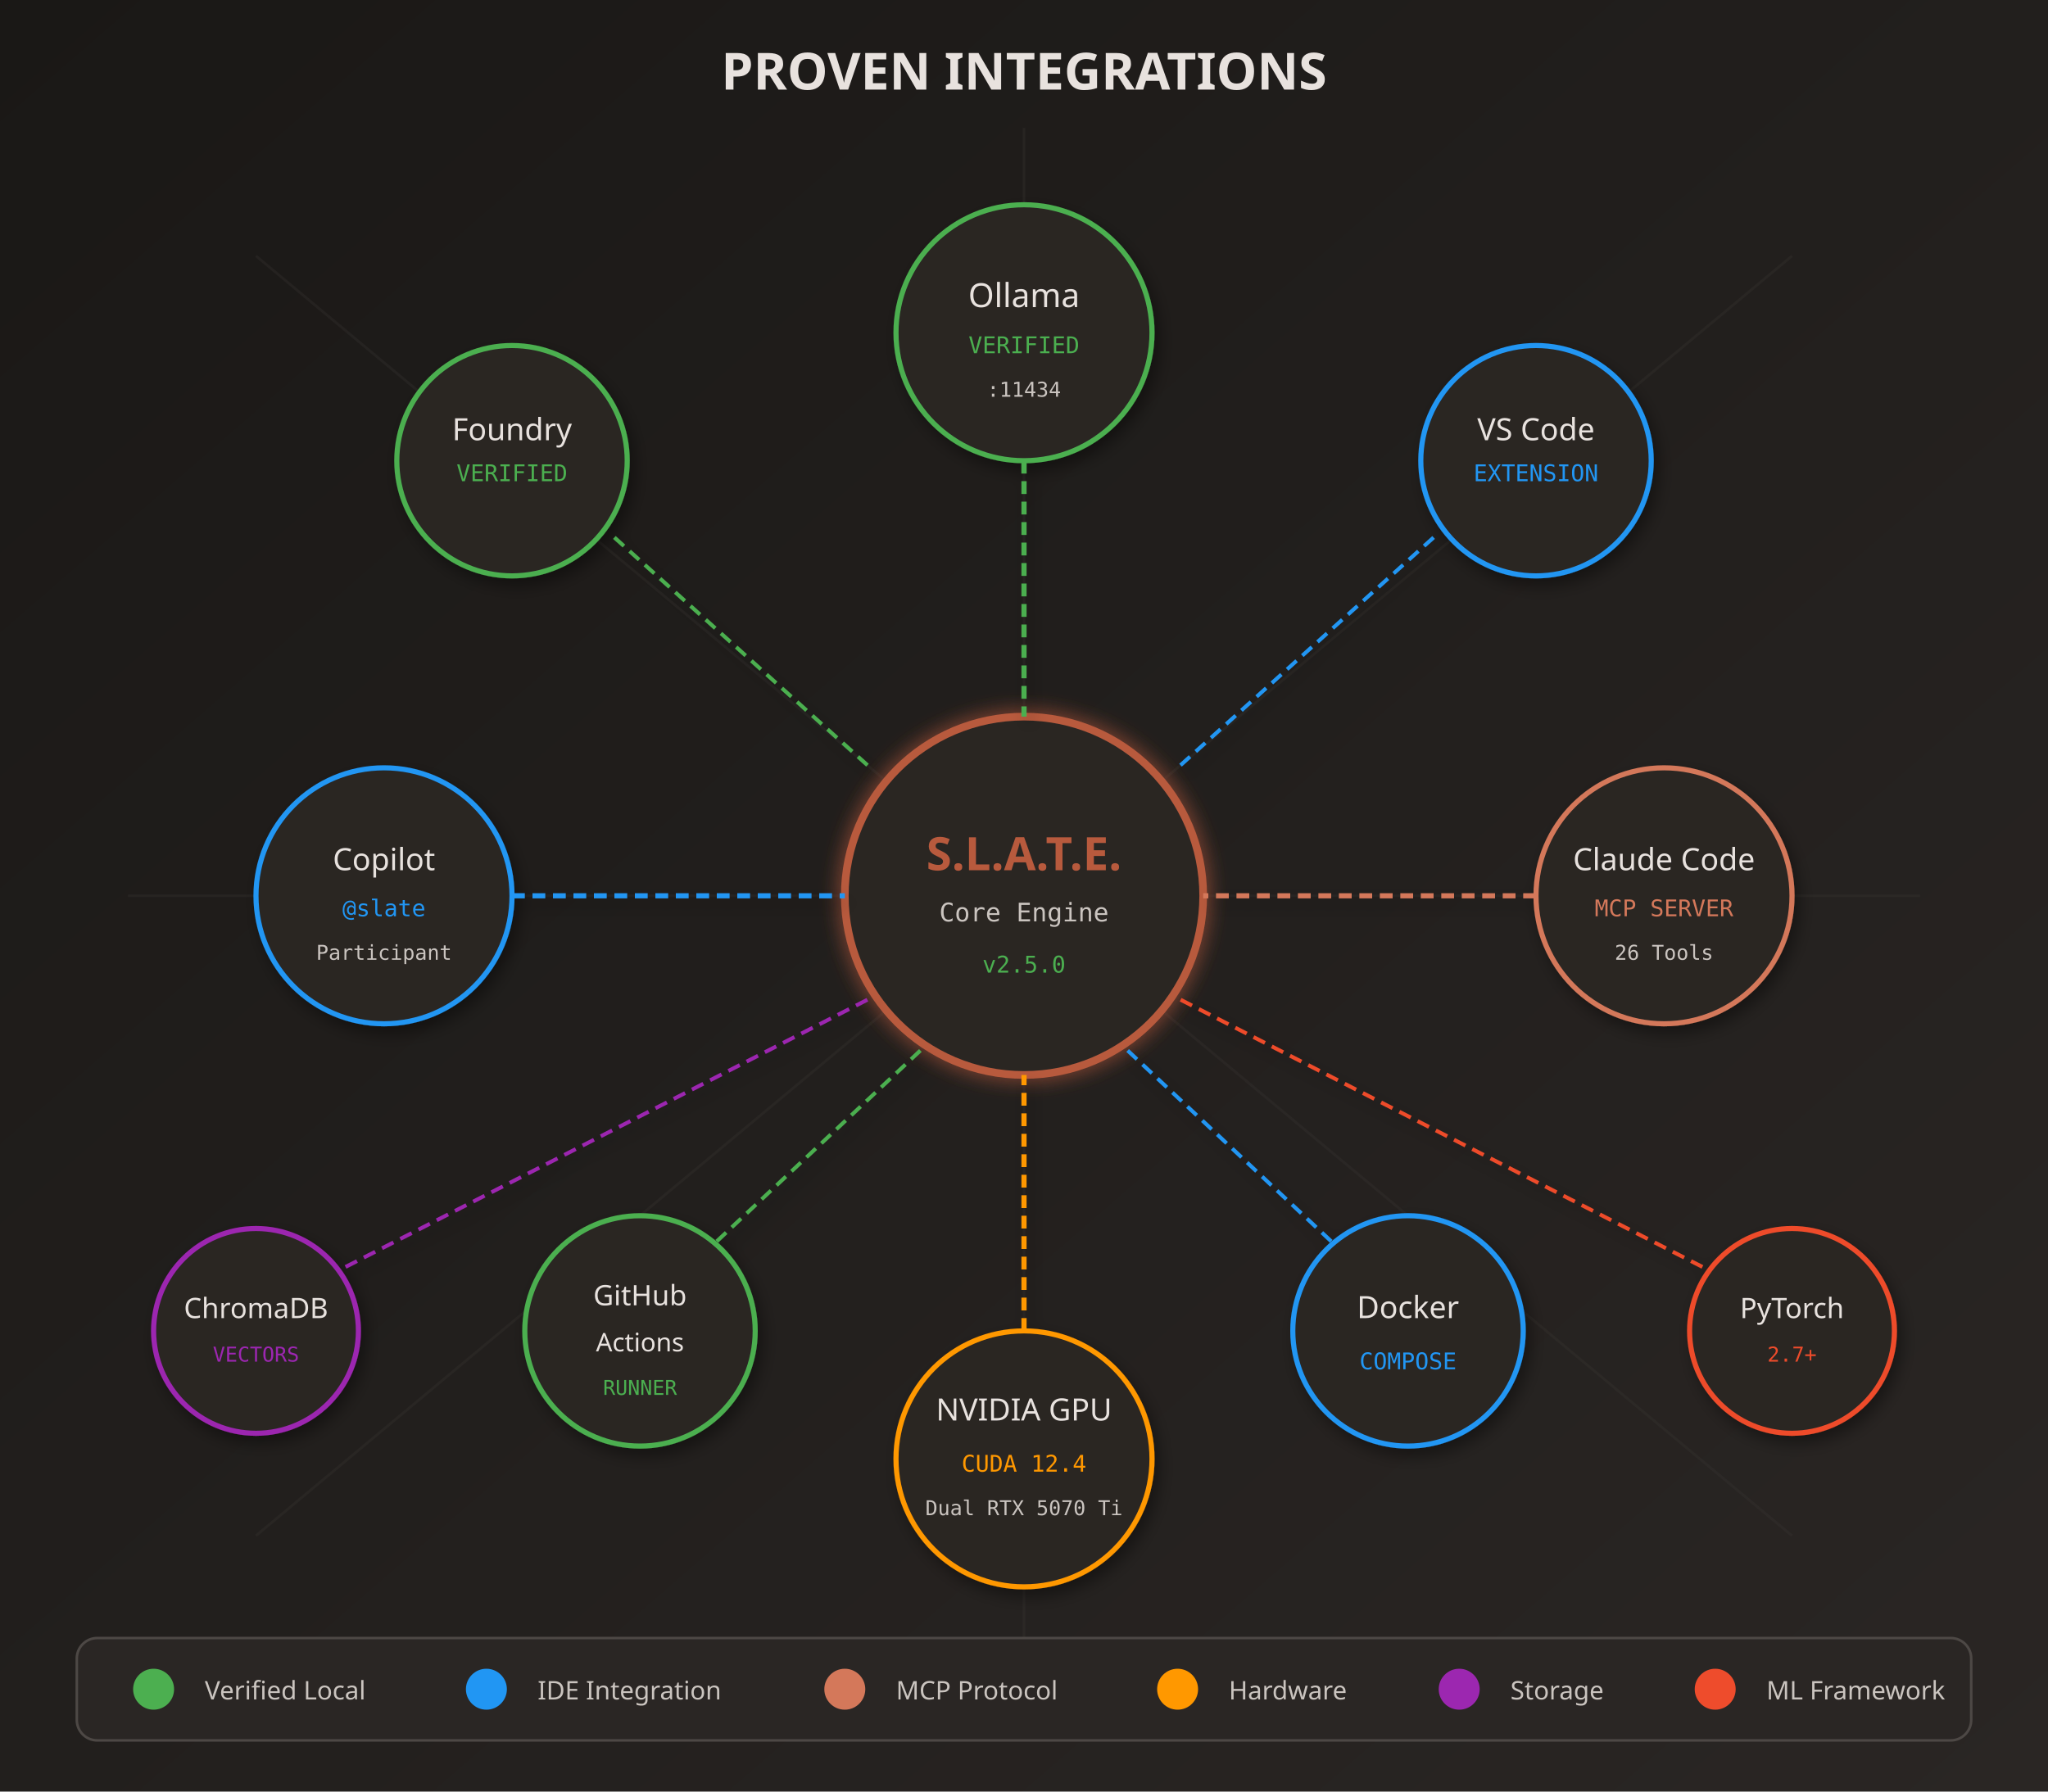
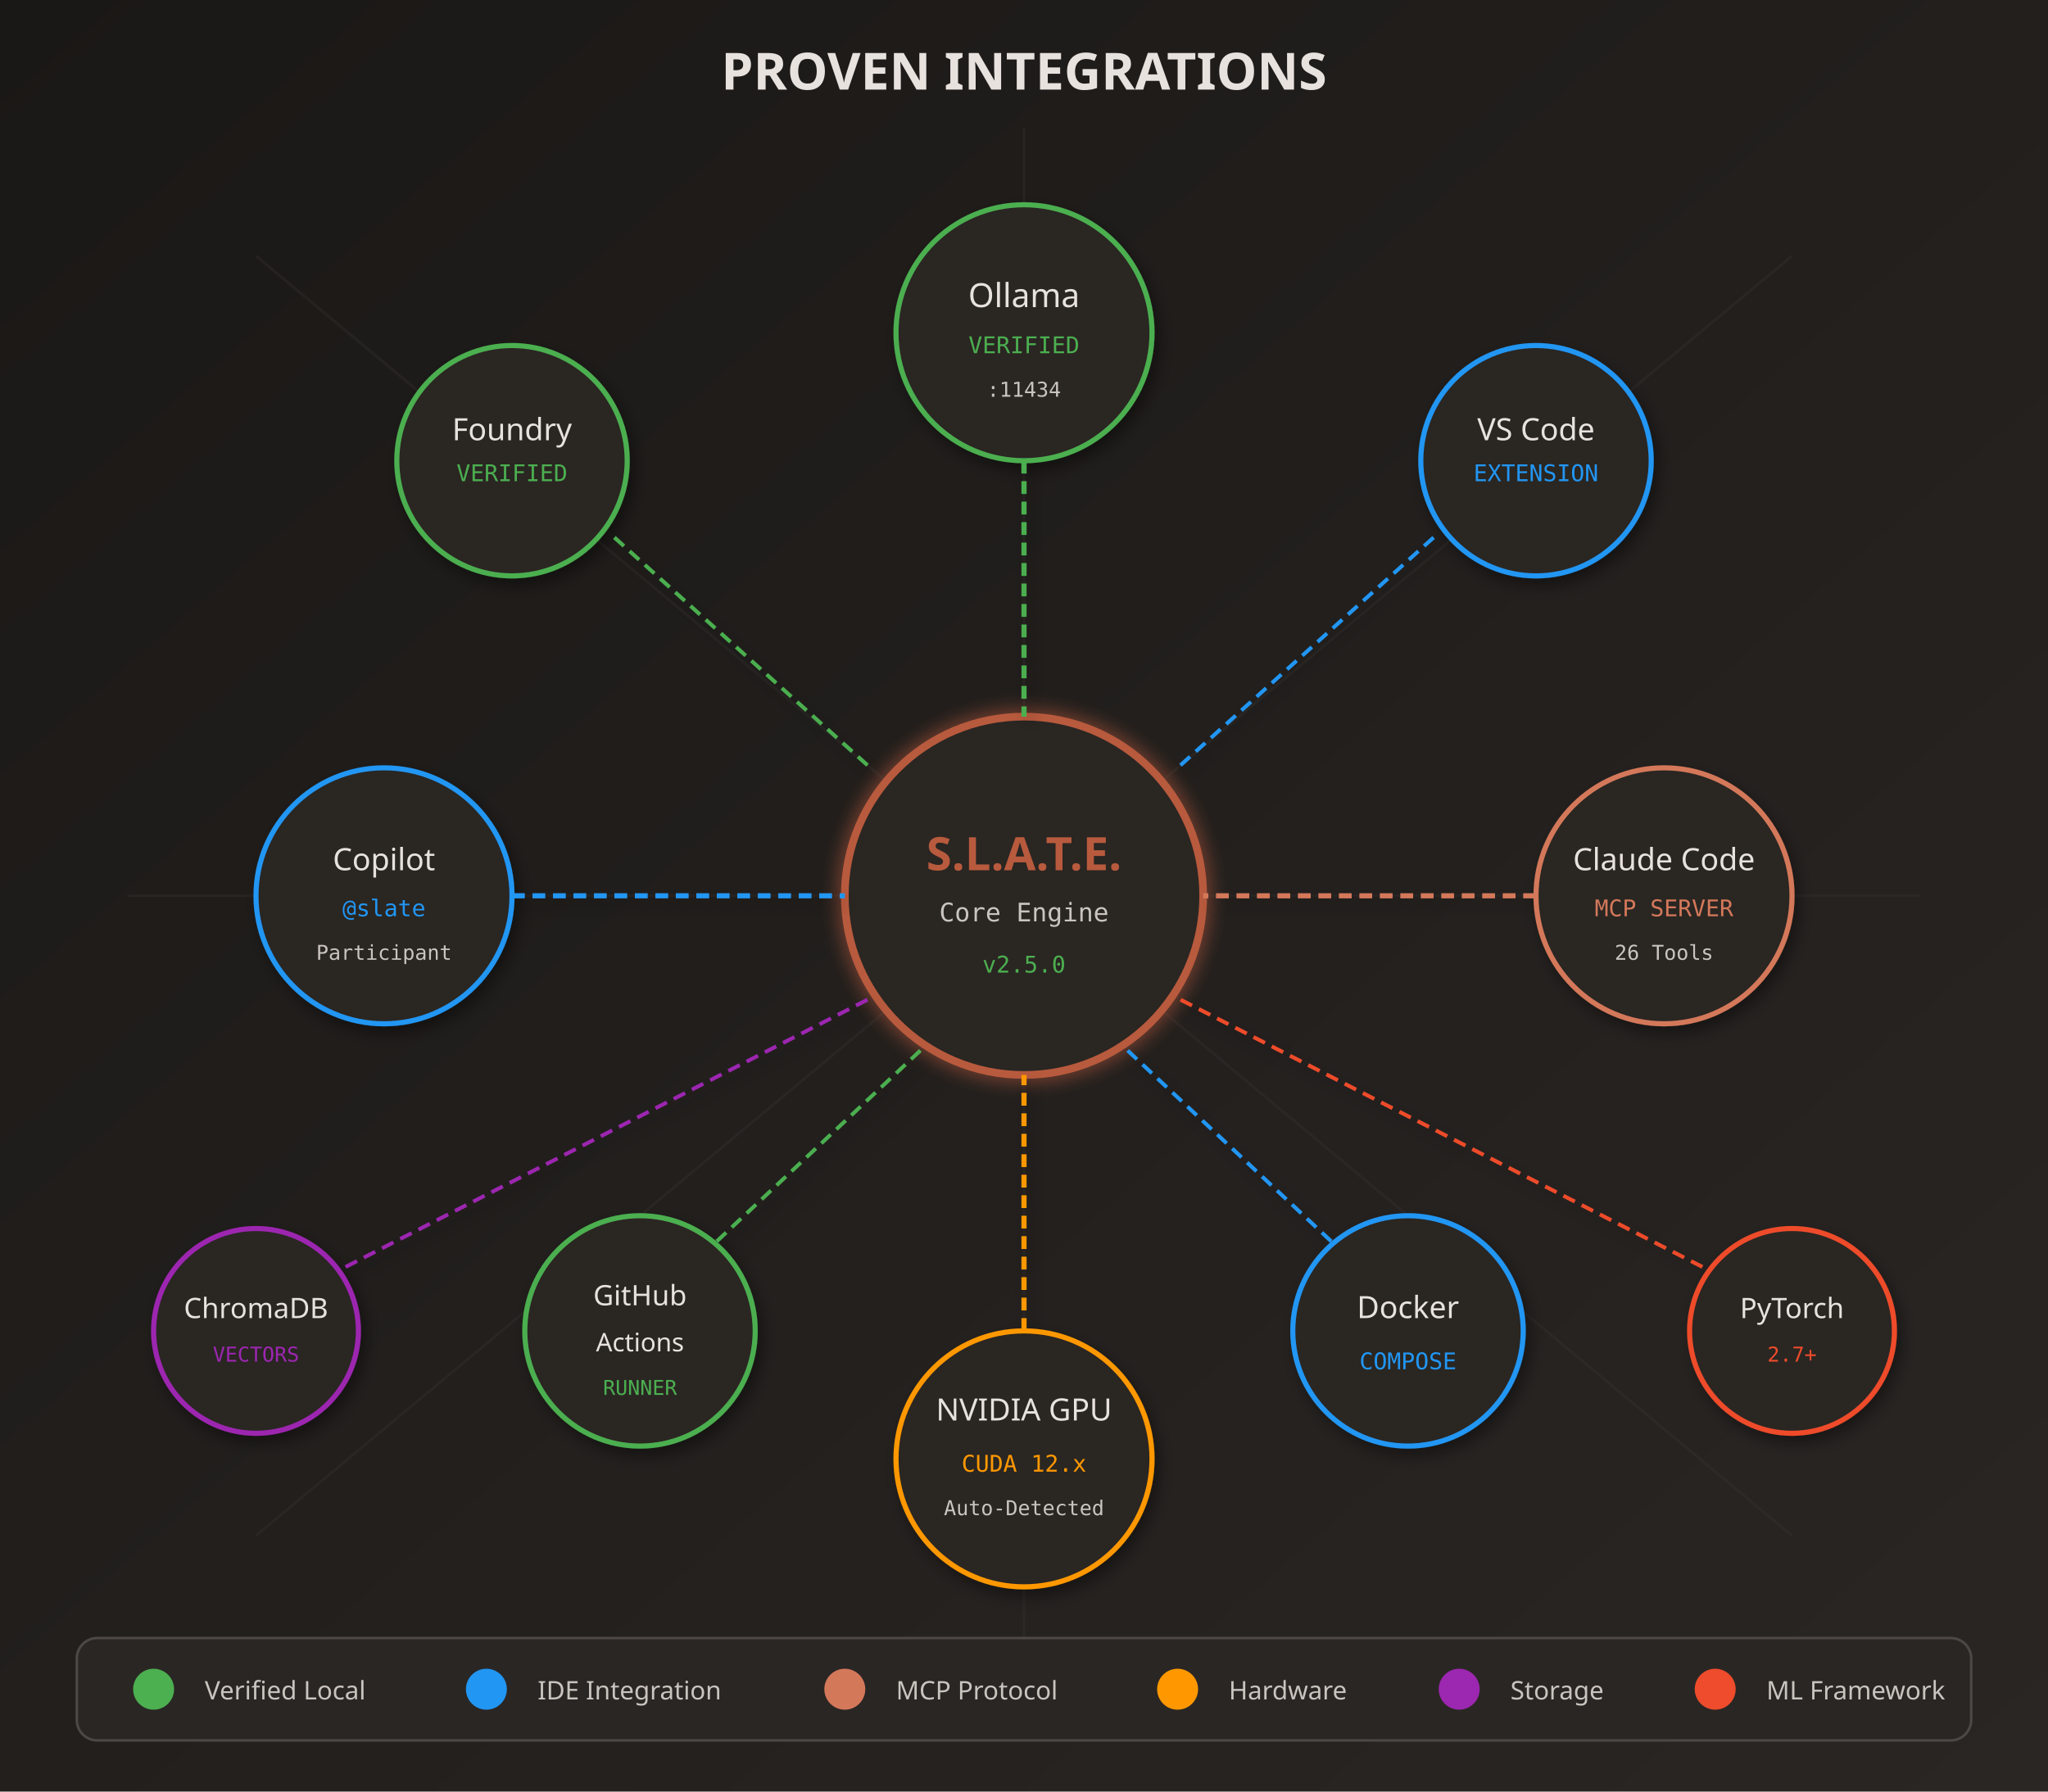
<svg xmlns="http://www.w3.org/2000/svg" width="800" height="700" viewBox="0 0 800 700">
  <defs>
    <linearGradient id="bgGrad" x1="0%" y1="0%" x2="100%" y2="100%">
      <stop offset="0%" style="stop-color:#1A1816" />
      <stop offset="100%" style="stop-color:#2A2624" />
    </linearGradient>
    <filter id="glow">
      <feGaussianBlur stdDeviation="4" result="blur" />
      <feMerge>
        <feMergeNode in="blur" />
        <feMergeNode in="SourceGraphic" />
      </feMerge>
    </filter>
    <filter id="shadow">
      <feDropShadow dx="2" dy="3" stdDeviation="3" flood-color="#000" flood-opacity="0.4" />
    </filter>
  </defs>
  <rect width="800" height="700" fill="url(#bgGrad)" />
  <g stroke="#3A3634" stroke-width="1" opacity="0.3">
    <line x1="400" y1="350" x2="100" y2="100" />
    <line x1="400" y1="350" x2="700" y2="100" />
    <line x1="400" y1="350" x2="100" y2="600" />
    <line x1="400" y1="350" x2="700" y2="600" />
    <line x1="400" y1="350" x2="50" y2="350" />
    <line x1="400" y1="350" x2="750" y2="350" />
    <line x1="400" y1="350" x2="400" y2="50" />
    <line x1="400" y1="350" x2="400" y2="650" />
  </g>
  <text x="400" y="35" text-anchor="middle" font-family="Segoe UI, sans-serif" font-size="20" font-weight="600" fill="#E8E2DE">
    PROVEN INTEGRATIONS
  </text>
  <g filter="url(#glow)">
    <circle cx="400" cy="350" r="70" fill="#2A2624" stroke="#B85A3C" stroke-width="3" />
    <text x="400" y="340" text-anchor="middle" font-family="Segoe UI, sans-serif" font-size="18" font-weight="700" fill="#B85A3C">S.L.A.T.E.</text>
    <text x="400" y="360" text-anchor="middle" font-family="Consolas, monospace" font-size="10" fill="#CAC4BF">Core Engine</text>
    <text x="400" y="380" text-anchor="middle" font-family="Consolas, monospace" font-size="9" fill="#4CAF50">v2.5.0</text>
  </g>
  <g filter="url(#shadow)">
    <circle cx="400" cy="130" r="50" fill="#2A2624" stroke="#4CAF50" stroke-width="2" />
    <text x="400" y="120" text-anchor="middle" font-family="Segoe UI, sans-serif" font-size="13" font-weight="500" fill="#E8E2DE">Ollama</text>
    <text x="400" y="138" text-anchor="middle" font-family="Consolas, monospace" font-size="9" fill="#4CAF50">VERIFIED</text>
    <text x="400" y="155" text-anchor="middle" font-family="Consolas, monospace" font-size="8" fill="#CAC4BF">:11434</text>
    <line x1="400" y1="180" x2="400" y2="280" stroke="#4CAF50" stroke-width="2" stroke-dasharray="5,3" />
  </g>
  <g filter="url(#shadow)">
    <circle cx="200" cy="180" r="45" fill="#2A2624" stroke="#4CAF50" stroke-width="2" />
    <text x="200" y="172" text-anchor="middle" font-family="Segoe UI, sans-serif" font-size="12" font-weight="500" fill="#E8E2DE">Foundry</text>
    <text x="200" y="188" text-anchor="middle" font-family="Consolas, monospace" font-size="9" fill="#4CAF50">VERIFIED</text>
    <line x1="240" y1="210" x2="340" y2="300" stroke="#4CAF50" stroke-width="1.5" stroke-dasharray="5,3" />
  </g>
  <g filter="url(#shadow)">
    <circle cx="600" cy="180" r="45" fill="#2A2624" stroke="#2196F3" stroke-width="2" />
    <text x="600" y="172" text-anchor="middle" font-family="Segoe UI, sans-serif" font-size="12" font-weight="500" fill="#E8E2DE">VS Code</text>
    <text x="600" y="188" text-anchor="middle" font-family="Consolas, monospace" font-size="9" fill="#2196F3">EXTENSION</text>
    <line x1="560" y1="210" x2="460" y2="300" stroke="#2196F3" stroke-width="1.5" stroke-dasharray="5,3" />
  </g>
  <g filter="url(#shadow)">
    <circle cx="650" cy="350" r="50" fill="#2A2624" stroke="#D4785A" stroke-width="2" />
    <text x="650" y="340" text-anchor="middle" font-family="Segoe UI, sans-serif" font-size="12" font-weight="500" fill="#E8E2DE">Claude Code</text>
    <text x="650" y="358" text-anchor="middle" font-family="Consolas, monospace" font-size="9" fill="#D4785A">MCP SERVER</text>
    <text x="650" y="375" text-anchor="middle" font-family="Consolas, monospace" font-size="8" fill="#CAC4BF">26 Tools</text>
    <line x1="600" y1="350" x2="470" y2="350" stroke="#D4785A" stroke-width="2" stroke-dasharray="5,3" />
  </g>
  <g filter="url(#shadow)">
    <circle cx="150" cy="350" r="50" fill="#2A2624" stroke="#2196F3" stroke-width="2" />
    <text x="150" y="340" text-anchor="middle" font-family="Segoe UI, sans-serif" font-size="12" font-weight="500" fill="#E8E2DE">Copilot</text>
    <text x="150" y="358" text-anchor="middle" font-family="Consolas, monospace" font-size="9" fill="#2196F3">@slate</text>
    <text x="150" y="375" text-anchor="middle" font-family="Consolas, monospace" font-size="8" fill="#CAC4BF">Participant</text>
    <line x1="200" y1="350" x2="330" y2="350" stroke="#2196F3" stroke-width="2" stroke-dasharray="5,3" />
  </g>
  <g filter="url(#shadow)">
    <circle cx="250" cy="520" r="45" fill="#2A2624" stroke="#4CAF50" stroke-width="2" />
    <text x="250" y="510" text-anchor="middle" font-family="Segoe UI, sans-serif" font-size="11" font-weight="500" fill="#E8E2DE">GitHub</text>
    <text x="250" y="528" text-anchor="middle" font-family="Segoe UI, sans-serif" font-size="10" fill="#E8E2DE">Actions</text>
    <text x="250" y="545" text-anchor="middle" font-family="Consolas, monospace" font-size="8" fill="#4CAF50">RUNNER</text>
    <line x1="280" y1="485" x2="360" y2="410" stroke="#4CAF50" stroke-width="1.5" stroke-dasharray="5,3" />
  </g>
  <g filter="url(#shadow)">
    <circle cx="550" cy="520" r="45" fill="#2A2624" stroke="#2196F3" stroke-width="2" />
    <text x="550" y="515" text-anchor="middle" font-family="Segoe UI, sans-serif" font-size="12" font-weight="500" fill="#E8E2DE">Docker</text>
    <text x="550" y="535" text-anchor="middle" font-family="Consolas, monospace" font-size="9" fill="#2196F3">COMPOSE</text>
    <line x1="520" y1="485" x2="440" y2="410" stroke="#2196F3" stroke-width="1.5" stroke-dasharray="5,3" />
  </g>
  <g filter="url(#shadow)">
    <circle cx="400" cy="570" r="50" fill="#2A2624" stroke="#FF9800" stroke-width="2" />
    <text x="400" y="555" text-anchor="middle" font-family="Segoe UI, sans-serif" font-size="12" font-weight="500" fill="#E8E2DE">NVIDIA GPU</text>
-     <text x="400" y="575" text-anchor="middle" font-family="Consolas, monospace" font-size="9" fill="#FF9800">CUDA 12.4</text>
-     <text x="400" y="592" text-anchor="middle" font-family="Consolas, monospace" font-size="8" fill="#CAC4BF">Dual RTX 5070 Ti</text>
+     <text x="400" y="575" text-anchor="middle" font-family="Consolas, monospace" font-size="9" fill="#FF9800">CUDA 12.x</text>
+     <text x="400" y="592" text-anchor="middle" font-family="Consolas, monospace" font-size="8" fill="#CAC4BF">Auto-Detected</text>
    <line x1="400" y1="520" x2="400" y2="420" stroke="#FF9800" stroke-width="2" stroke-dasharray="5,3" />
  </g>
  <g filter="url(#shadow)">
    <circle cx="100" cy="520" r="40" fill="#2A2624" stroke="#9C27B0" stroke-width="2" />
    <text x="100" y="515" text-anchor="middle" font-family="Segoe UI, sans-serif" font-size="11" font-weight="500" fill="#E8E2DE">ChromaDB</text>
    <text x="100" y="532" text-anchor="middle" font-family="Consolas, monospace" font-size="8" fill="#9C27B0">VECTORS</text>
    <line x1="135" y1="495" x2="340" y2="390" stroke="#9C27B0" stroke-width="1.5" stroke-dasharray="5,3" />
  </g>
  <g filter="url(#shadow)">
    <circle cx="700" cy="520" r="40" fill="#2A2624" stroke="#EE4C2C" stroke-width="2" />
    <text x="700" y="515" text-anchor="middle" font-family="Segoe UI, sans-serif" font-size="11" font-weight="500" fill="#E8E2DE">PyTorch</text>
    <text x="700" y="532" text-anchor="middle" font-family="Consolas, monospace" font-size="8" fill="#EE4C2C">2.7+</text>
    <line x1="665" y1="495" x2="460" y2="390" stroke="#EE4C2C" stroke-width="1.5" stroke-dasharray="5,3" />
  </g>
  <g transform="translate(30, 640)">
    <rect x="0" y="0" width="740" height="40" rx="8" fill="#2A2624" stroke="#4D4845" stroke-width="1" />
    <circle cx="30" cy="20" r="8" fill="#4CAF50" />
    <text x="50" y="24" font-family="Segoe UI, sans-serif" font-size="10" fill="#CAC4BF">Verified Local</text>
    <circle cx="160" cy="20" r="8" fill="#2196F3" />
    <text x="180" y="24" font-family="Segoe UI, sans-serif" font-size="10" fill="#CAC4BF">IDE Integration</text>
    <circle cx="300" cy="20" r="8" fill="#D4785A" />
    <text x="320" y="24" font-family="Segoe UI, sans-serif" font-size="10" fill="#CAC4BF">MCP Protocol</text>
    <circle cx="430" cy="20" r="8" fill="#FF9800" />
    <text x="450" y="24" font-family="Segoe UI, sans-serif" font-size="10" fill="#CAC4BF">Hardware</text>
    <circle cx="540" cy="20" r="8" fill="#9C27B0" />
    <text x="560" y="24" font-family="Segoe UI, sans-serif" font-size="10" fill="#CAC4BF">Storage</text>
    <circle cx="640" cy="20" r="8" fill="#EE4C2C" />
    <text x="660" y="24" font-family="Segoe UI, sans-serif" font-size="10" fill="#CAC4BF">ML Framework</text>
  </g>
</svg>
